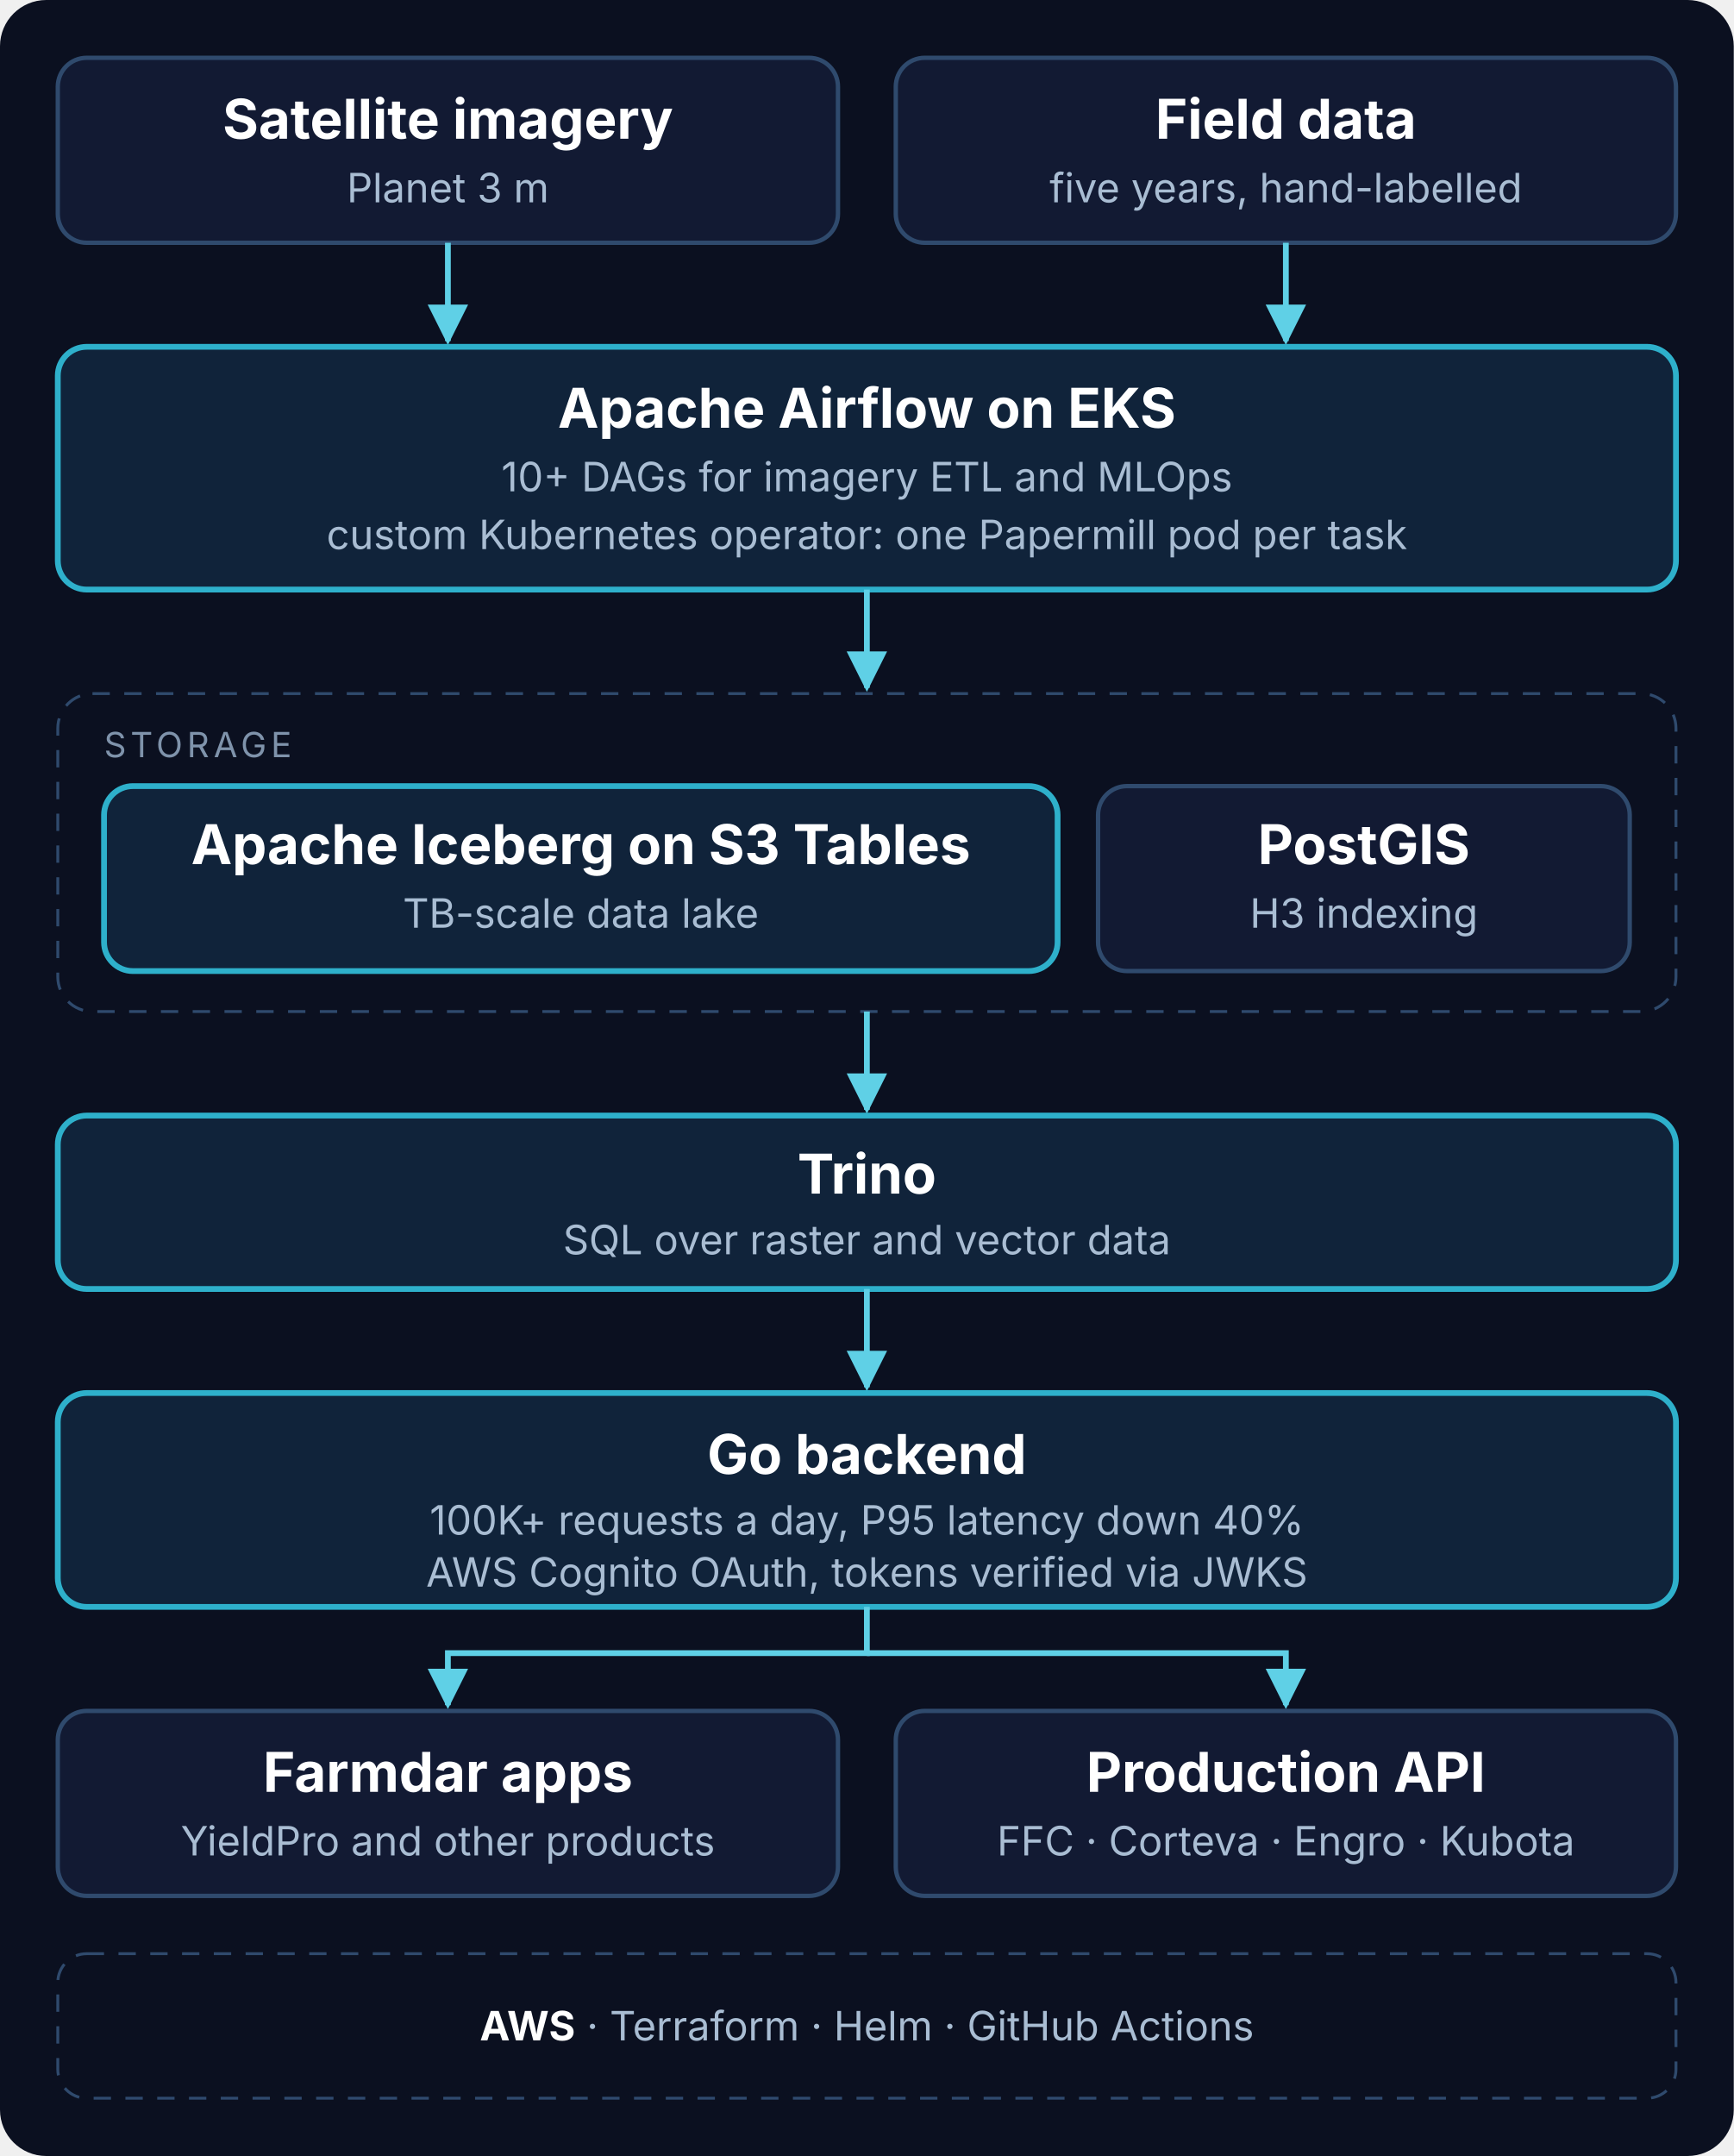
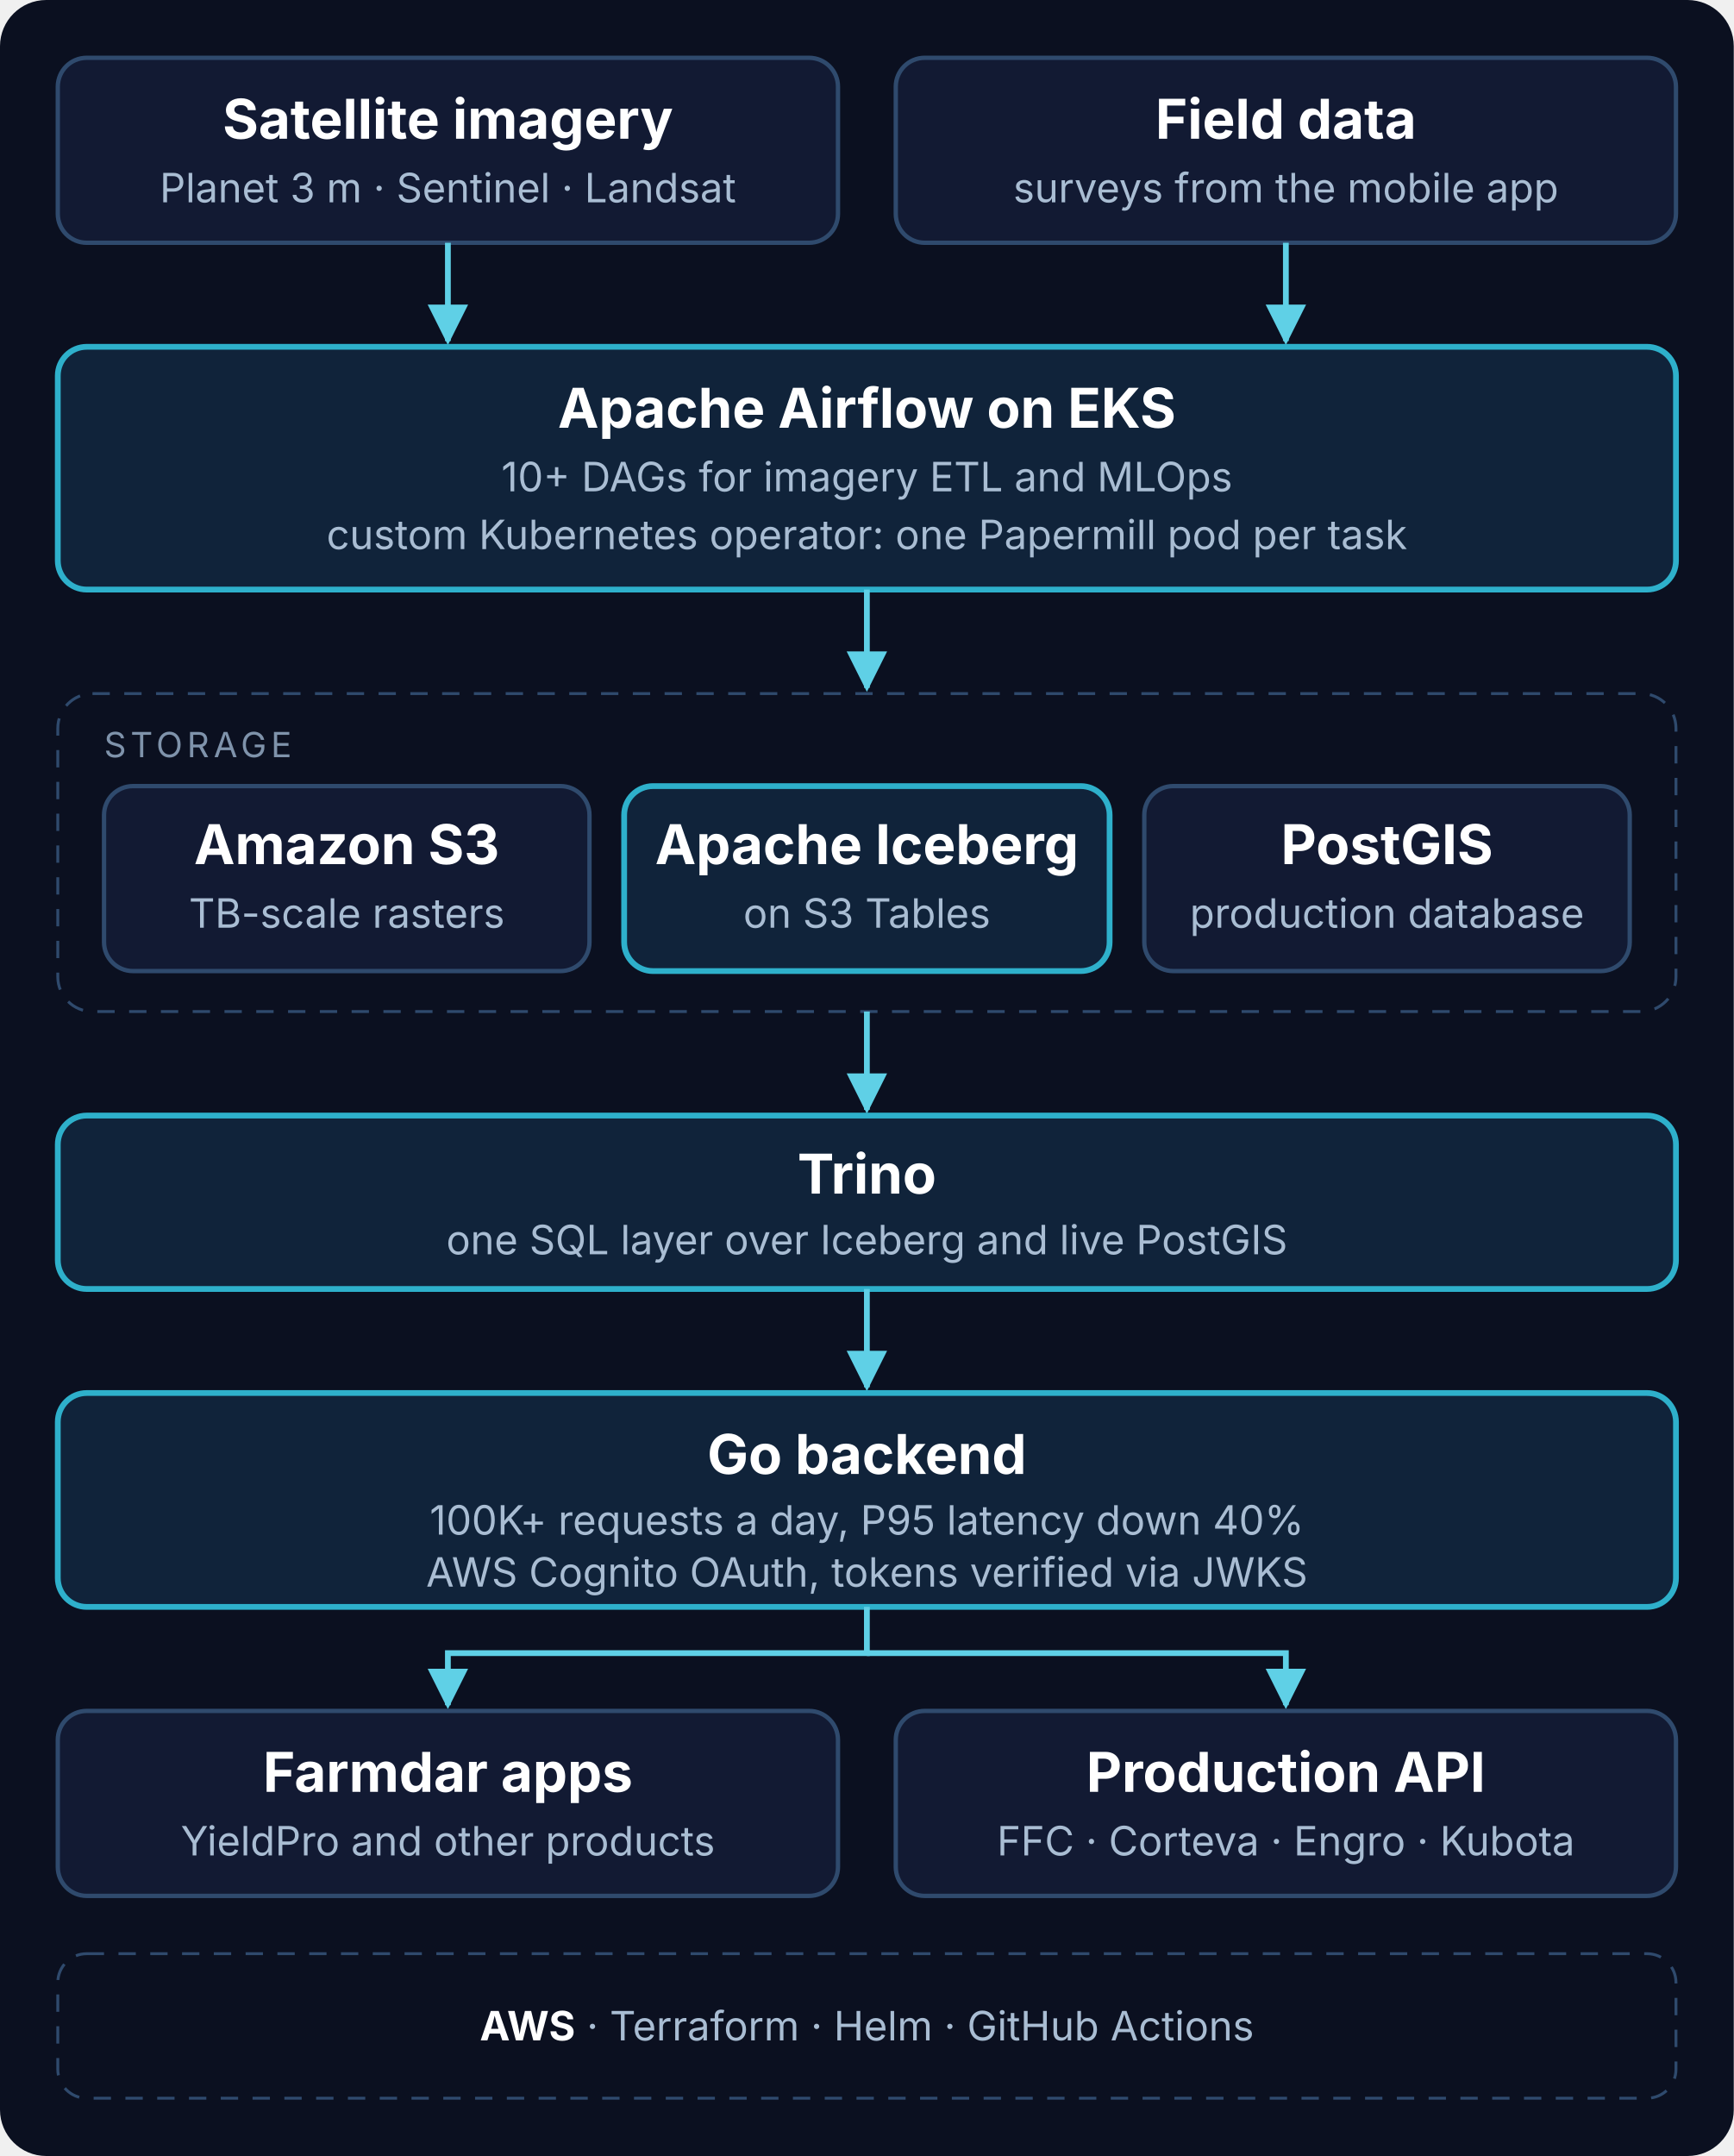
<svg xmlns="http://www.w3.org/2000/svg" viewBox="0 0 600 746" font-family="Inter, -apple-system, Segoe UI, Helvetica, Arial, sans-serif" role="img" aria-labelledby="t d">
  <defs>
    <marker id="a" viewBox="0 0 10 10" refX="9" refY="5" markerWidth="7" markerHeight="7" orient="auto-start-reverse">
      <path d="M0 0L10 5L0 10z" fill="#5fd0e6" />
    </marker>
    <style>
      .box{fill:#121a33;stroke:#2f4a6d;stroke-width:1.5}
      .key{fill:#10233a;stroke:#2eb0cb;stroke-width:2}
      .h{fill:#ffffff;font-size:19px;font-weight:700}
      .s{fill:#a9bdd3;font-size:14px}
      .lbl{fill:#7f93ab;font-size:12px;letter-spacing:1.5px}
      .ln{stroke:#5fd0e6;stroke-width:2;fill:none;marker-end:url(#a)}
    </style>
  </defs>
  <rect width="600" height="746" rx="16" fill="#0b1020" />
  <rect class="box" x="20" y="20" width="270" height="64" rx="10" />
  <text class="h" x="155" y="48" text-anchor="middle">Satellite imagery</text>
-   <text class="s" x="155" y="70" text-anchor="middle">Planet 3 m</text>
+   <text class="s" x="155" y="70" text-anchor="middle">Planet 3 m · Sentinel · Landsat</text>
  <rect class="box" x="310" y="20" width="270" height="64" rx="10" />
  <text class="h" x="445" y="48" text-anchor="middle">Field data</text>
-   <text class="s" x="445" y="70" text-anchor="middle">five years, hand-labelled</text>
+   <text class="s" x="445" y="70" text-anchor="middle">surveys from the mobile app</text>
  <path class="ln" d="M155 84V118" />
  <path class="ln" d="M445 84V118" />
  <rect class="key" x="20" y="120" width="560" height="84" rx="10" />
  <text class="h" x="300" y="148" text-anchor="middle">Apache Airflow on EKS</text>
  <text class="s" x="300" y="170" text-anchor="middle">10+ DAGs for imagery ETL and MLOps</text>
  <text class="s" x="300" y="190" text-anchor="middle">custom Kubernetes operator: one Papermill pod per task</text>
  <path class="ln" d="M300 204V238" />
  <rect x="20" y="240" width="560" height="110" rx="12" fill="none" stroke="#2f4a6d" stroke-dasharray="6 5" />
  <text class="lbl" x="36" y="262">STORAGE</text>
-   <rect class="key" x="36" y="272" width="330" height="64" rx="10" />
-   <text class="h" x="201" y="299" text-anchor="middle">Apache Iceberg on S3 Tables</text>
-   <text class="s" x="201" y="321" text-anchor="middle">TB-scale data lake</text>
-   <rect class="box" x="380" y="272" width="184" height="64" rx="10" />
-   <text class="h" x="472" y="299" text-anchor="middle">PostGIS</text>
-   <text class="s" x="472" y="321" text-anchor="middle">H3 indexing</text>
+   <rect class="box" x="36" y="272" width="168" height="64" rx="10" />
+   <text class="h" x="120" y="299" text-anchor="middle">Amazon S3</text>
+   <text class="s" x="120" y="321" text-anchor="middle">TB-scale rasters</text>
+   <rect class="key" x="216" y="272" width="168" height="64" rx="10" />
+   <text class="h" x="300" y="299" text-anchor="middle">Apache Iceberg</text>
+   <text class="s" x="300" y="321" text-anchor="middle">on S3 Tables</text>
+   <rect class="box" x="396" y="272" width="168" height="64" rx="10" />
+   <text class="h" x="480" y="299" text-anchor="middle">PostGIS</text>
+   <text class="s" x="480" y="321" text-anchor="middle">production database</text>
  <path class="ln" d="M300 350V384" />
  <rect class="key" x="20" y="386" width="560" height="60" rx="10" />
  <text class="h" x="300" y="413" text-anchor="middle">Trino</text>
-   <text class="s" x="300" y="434" text-anchor="middle">SQL over raster and vector data</text>
+   <text class="s" x="300" y="434" text-anchor="middle">one SQL layer over Iceberg and live PostGIS</text>
  <path class="ln" d="M300 446V480" />
  <rect class="key" x="20" y="482" width="560" height="74" rx="10" />
  <text class="h" x="300" y="510" text-anchor="middle">Go backend</text>
  <text class="s" x="300" y="531" text-anchor="middle">100K+ requests a day, P95 latency down 40%</text>
  <text class="s" x="300" y="549" text-anchor="middle">AWS Cognito OAuth, tokens verified via JWKS</text>
  <path class="ln" d="M300 556V572H155V590" />
  <path class="ln" d="M300 572H445V590" />
  <rect class="box" x="20" y="592" width="270" height="64" rx="10" />
  <text class="h" x="155" y="620" text-anchor="middle">Farmdar apps</text>
  <text class="s" x="155" y="642" text-anchor="middle">YieldPro and other products</text>
  <rect class="box" x="310" y="592" width="270" height="64" rx="10" />
  <text class="h" x="445" y="620" text-anchor="middle">Production API</text>
  <text class="s" x="445" y="642" text-anchor="middle">FFC · Corteva · Engro · Kubota</text>
  <rect x="20" y="676" width="560" height="50" rx="10" fill="none" stroke="#2f4a6d" stroke-dasharray="6 5" />
  <text class="s" x="300" y="706" text-anchor="middle">
    <tspan fill="#ffffff" font-weight="700">AWS</tspan>  ·  Terraform  ·  Helm  ·  GitHub Actions</text>
</svg>
